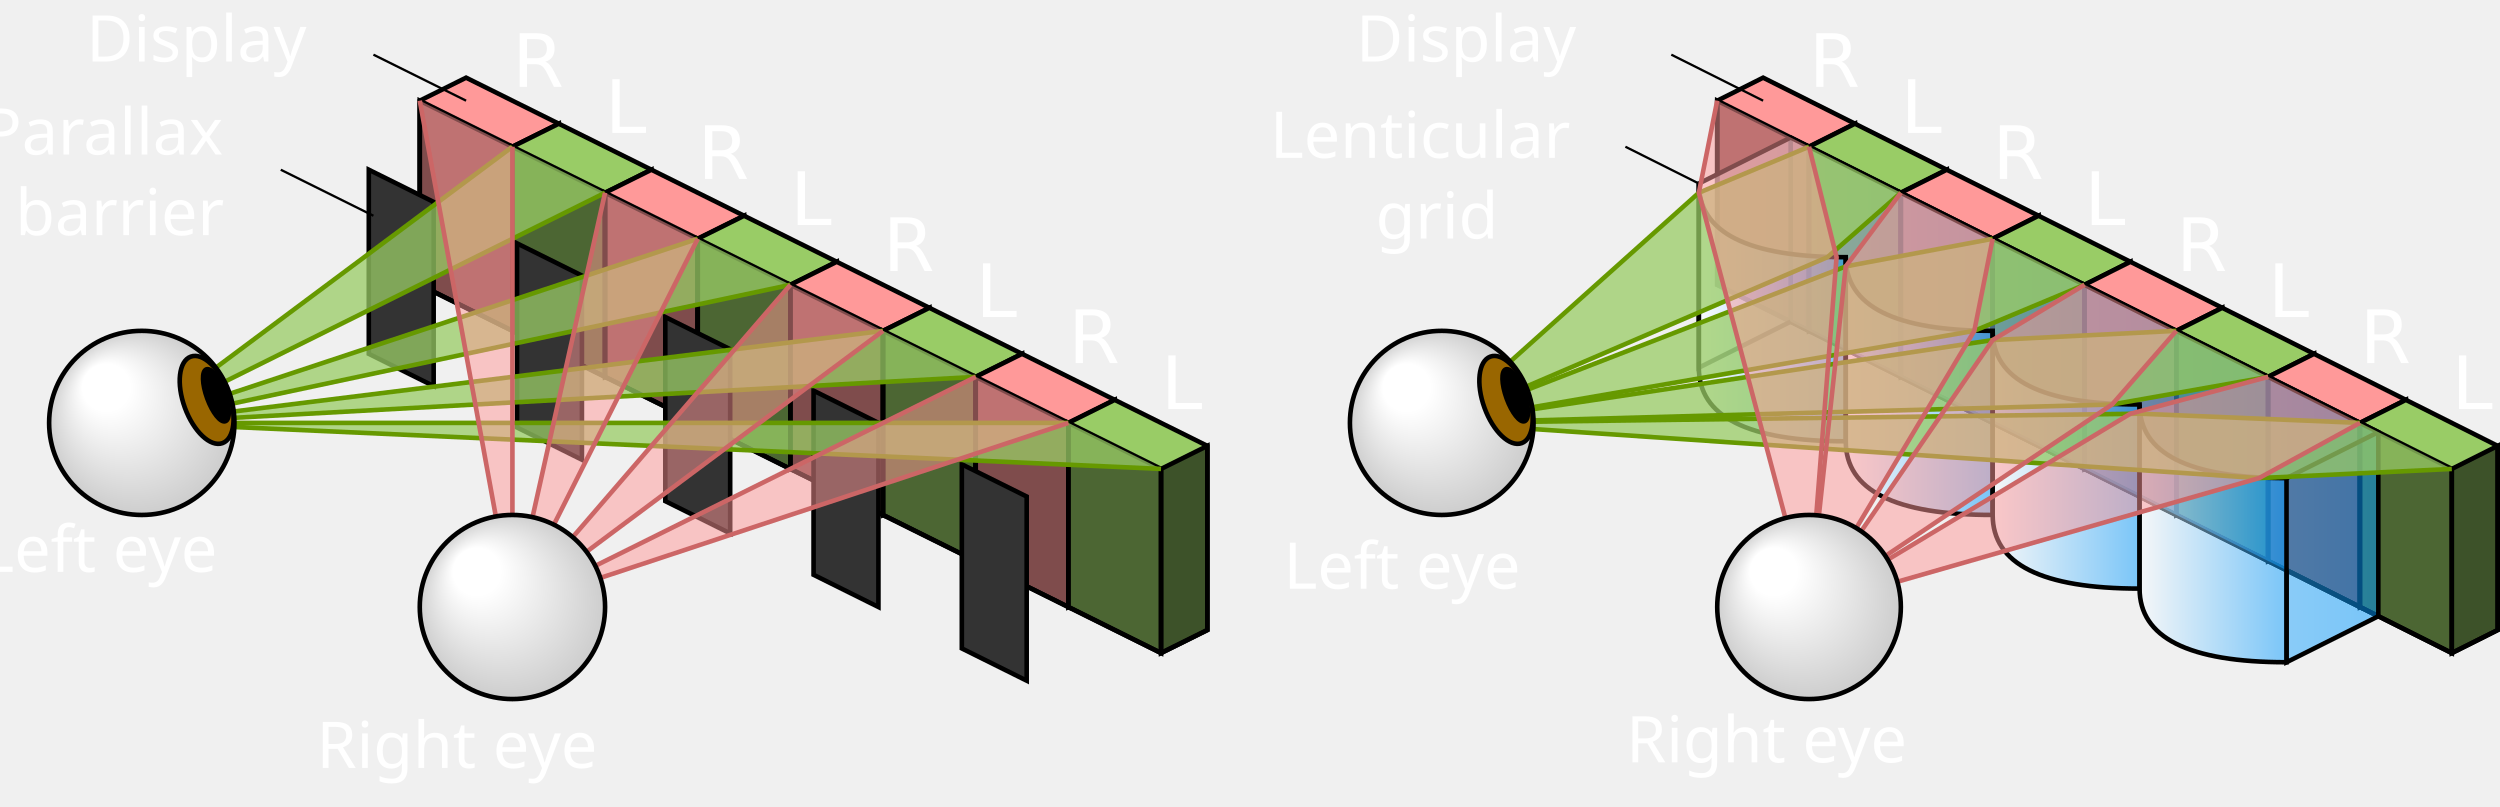
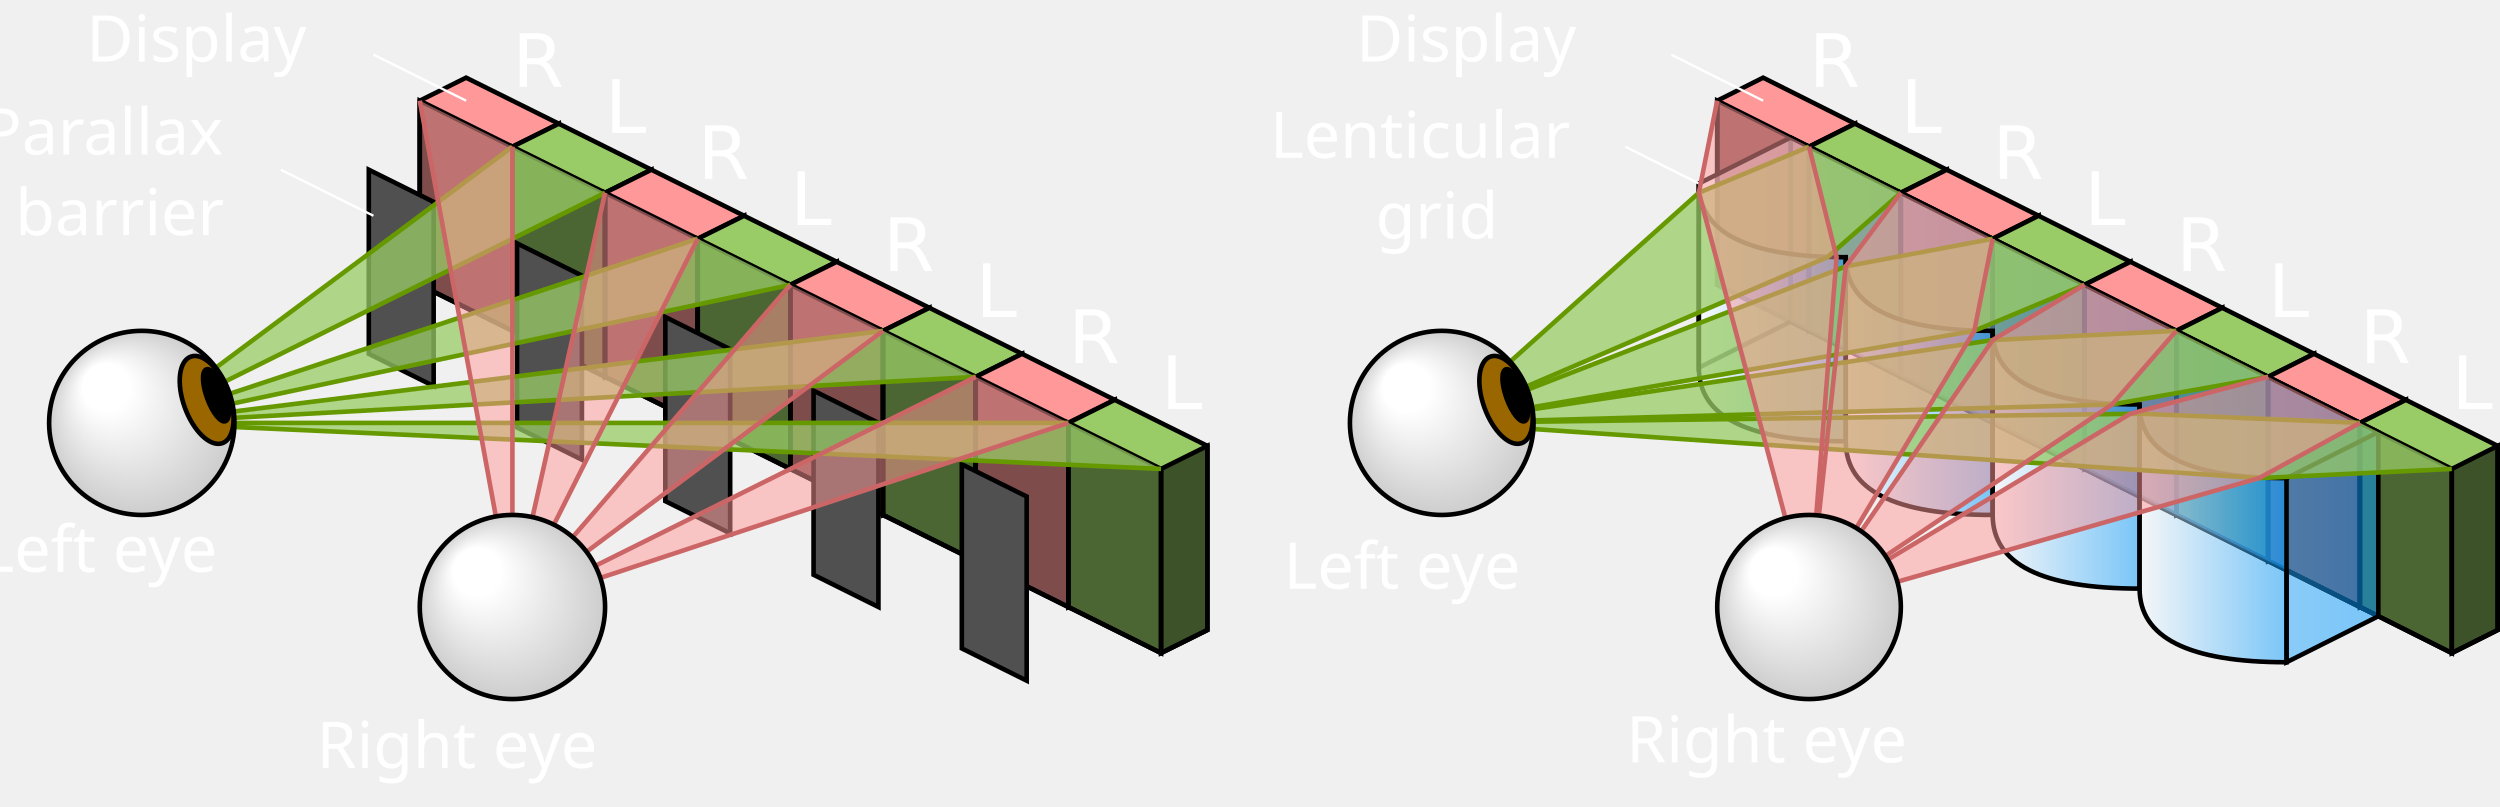
<svg xmlns="http://www.w3.org/2000/svg" xmlns:xlink="http://www.w3.org/1999/xlink" version="1.1" width="620" height="200" viewBox="-180 -70 620 200" id="svg181">
  <defs id="defs177">
    <radialGradient id="grad_eye" cx="0.5" cy="0.5" r="0.5" fx="0.25" fy="0.25">
      <stop offset="25%" stop-color="#ffffff" id="stop6" />
      <stop offset="100%" stop-color="#cccccc" id="stop8" />
    </radialGradient>
    <linearGradient id="grad_lens" x1="1" y1="0" x2="0" y2="0">
      <stop offset="0%" stop-color="#0099ff" stop-opacity="0.5" id="stop11" />
      <stop offset="100%" stop-color="#ffffff" stop-opacity="0.5" id="stop13" />
    </linearGradient>
    <path id="bar" d="M -7,-3 7,4 V 44 L -7,37 Z" fill="#333333" />
    <g id="barrier">
      <use transform="translate(-84,-22)" xlink:href="#bar" id="use17" x="0" y="0" width="100%" height="100%" />
      <use transform="translate(-52,-6)" xlink:href="#bar" id="use19" x="0" y="0" width="100%" height="100%" />
      <use transform="translate(-20,10)" xlink:href="#bar" id="use21" x="0" y="0" width="100%" height="100%" />
      <use transform="translate(12,26)" xlink:href="#bar" id="use23" x="0" y="0" width="100%" height="100%" />
      <use transform="translate(44,42)" xlink:href="#bar" id="use25" x="0" y="0" width="100%" height="100%" />
      <line x1="-90" y1="-15" x2="-110" y2="-25" stroke-width="0.5" id="line27" />
      <text x="-140" y="-25" stroke="none" id="text33">
        <tspan id="tspan29">Parallax</tspan>
        <tspan x="-140" dy="1em" id="tspan31">barrier</tspan>
      </text>
    </g>
    <path id="lens" d="M -16,-8 Q -16,8 16,8 V 48 Q -16,48 -16,32 Z" fill="url(#grad_lens)" />
    <g id="lenses">
      <path d="M -64,-32 V 8 L 64,72" fill="none" id="path37" />
      <path d="M -64,8 -84,18 V -22 L -64,-32 64,32 V 72 L 44,82 V 62" fill="url(#grad_lens)" id="path39" />
      <path d="M 64,32 44,42" id="path41" />
      <use transform="translate(-68,-14)" xlink:href="#lens" id="use43" x="0" y="0" width="100%" height="100%" />
      <use transform="translate(-36,2)" xlink:href="#lens" id="use45" x="0" y="0" width="100%" height="100%" />
      <use transform="translate(-4,18)" xlink:href="#lens" id="use47" x="0" y="0" width="100%" height="100%" />
      <use transform="translate(28,34)" xlink:href="#lens" id="use49" x="0" y="0" width="100%" height="100%" />
      <line x1="-84" y1="-22" x2="-100" y2="-30" stroke-width="0.5" id="line51" />
      <text x="-135" y="-25" stroke="none" id="text57">
        <tspan id="tspan53">Lenticular</tspan>
        <tspan x="-135" dy="1em" id="tspan55">lens</tspan>
      </text>
    </g>
    <g id="col">
      <path d="M -10,-5 0,-10 20,0 V 40 L 10,45 -10,35 Z" id="path60" />
      <path d="M 10,5 20,0 v 40 l -10,5 z" fill="#000000" fill-opacity="0.6" id="path62" />
      <path d="M 10,5 -10,-5 v 40 l 20,10 z" fill="#000000" fill-opacity="0.5" id="path64" />
    </g>
    <g id="col_r">
      <use xlink:href="#col" fill="#ff9999" id="use67" x="0" y="0" width="100%" height="100%" />
      <text x="10" y="-8" text-anchor="start" stroke="none" id="text69">R</text>
    </g>
    <g id="col_l">
      <use xlink:href="#col" fill="#99cc66" id="use72" x="0" y="0" width="100%" height="100%" />
      <text x="10" y="-8" text-anchor="start" stroke="none" id="text74">L</text>
    </g>
    <g id="screen">
      <use transform="translate(-70,-35)" xlink:href="#col_r" id="use77" x="0" y="0" width="100%" height="100%" />
      <use transform="translate(-50,-25)" xlink:href="#col_l" id="use79" x="0" y="0" width="100%" height="100%" />
      <use transform="translate(-30,-15)" xlink:href="#col_r" id="use81" x="0" y="0" width="100%" height="100%" />
      <use transform="translate(-10,-5)" xlink:href="#col_l" id="use83" x="0" y="0" width="100%" height="100%" />
      <use transform="translate(10,5)" xlink:href="#col_r" id="use85" x="0" y="0" width="100%" height="100%" />
      <use transform="translate(30,15)" xlink:href="#col_l" id="use87" x="0" y="0" width="100%" height="100%" />
      <use transform="translate(50,25)" xlink:href="#col_r" id="use89" x="0" y="0" width="100%" height="100%" />
      <use transform="translate(70,35)" xlink:href="#col_l" id="use91" x="0" y="0" width="100%" height="100%" />
      <line x1="-70" y1="-40" x2="-90" y2="-50" stroke-width="0.5" id="line93" />
      <text x="-90" y="-50" text-anchor="end" stroke="none" id="text95">Screen</text>
    </g>
    <g id="parallax_l" stroke="#669900" fill="#99cc66" fill-opacity="0.75">
      <path d="m -60,-30 -80,60 100,-50" id="path98" />
      <path d="M -20,-10 -140,30 0,0" id="path100" />
      <path d="M 20,10 -140,30 40,20" id="path102" />
      <path d="M 60,30 H -140 L 80,40" id="path104" />
    </g>
    <g id="parallax_r" stroke="#cc6666" fill="#ff9999" fill-opacity="0.5">
      <path d="M -80,-40 -60,70 V -30" id="path107" />
      <path d="m -40,-20 -20,90 40,-80" id="path109" />
      <path d="M 0,0 -60,70 20,10" id="path111" />
      <path d="M 40,20 -60,70 60,30" id="path113" />
    </g>
    <g id="lenticular_l" stroke="#669900" fill="#99cc66" fill-opacity="0.75">
      <path d="m -60,-30 -24,10 -56,50 84,-36 16,-14" id="path116" />
      <path d="M -20,-10 -52,-4 -140,30 -24,10 0,0" id="path118" />
      <path d="M 20,10 -20,12 -140,30 6,26 40,20" id="path120" />
      <path d="M 60,30 12,28 -140,30 38,42 80,40" id="path122" />
    </g>
    <g id="lenticular_r" stroke="#cc6666" fill="#ff9999" fill-opacity="0.5">
      <path d="m -80,-40 -4,20 24,90 6,-76 -6,-24" id="path125" />
      <path d="m -40,-20 -12,16 -8,74 36,-60 4,-20" id="path127" />
      <path d="M 0,0 -20,12 -60,70 6,26 20,10" id="path129" />
      <path d="M 40,20 10,28 -60,70 38,42 60,30" id="path131" />
    </g>
    <g id="eye_l" transform="translate(-140,30)">
      <circle cx="0" cy="0" fill="url(#grad_eye)" id="ellipse134" r="20" />
      <ellipse transform="rotate(-20,-7.178204,-42.19897)" cx="0" cy="0" rx="5" ry="10" fill="#996600" id="ellipse136" />
      <ellipse transform="rotate(-20,-9.013846,-48.37026)" cx="0" cy="0" rx="2" ry="6" fill="#000000" id="ellipse138" />
      <text x="0" y="40" text-anchor="middle" stroke="none" id="text140">Left eye</text>
    </g>
    <g id="eye_r" transform="translate(-60,70)">
      <circle cx="0" cy="0" fill="url(#grad_eye)" id="ellipse143" r="20" />
      <text x="0" y="40" text-anchor="middle" stroke="none" id="text145">Right eye</text>
    </g>
    <g id="main" text-anchor="middle" font-family="sans-serif" font-size="16px" stroke="#000000" fill="#000000">
      <g id="g160">
        <use xlink:href="#screen" id="use148" x="0" y="0" width="100%" height="100%" />
        <use xlink:href="#barrier" id="use150" x="0" y="0" width="100%" height="100%" />
        <use xlink:href="#parallax_l" id="use152" x="0" y="0" width="100%" height="100%" />
        <use xlink:href="#parallax_r" id="use154" x="0" y="0" width="100%" height="100%" />
        <use xlink:href="#eye_l" id="use156" x="0" y="0" width="100%" height="100%" />
        <use xlink:href="#eye_r" id="use158" x="0" y="0" width="100%" height="100%" />
      </g>
      <g transform="translate(0,220)" id="g174">
        <use xlink:href="#screen" id="use162" x="0" y="0" width="100%" height="100%" />
        <use xlink:href="#lenses" id="use164" x="0" y="0" width="100%" height="100%" />
        <use xlink:href="#lenticular_l" id="use166" x="0" y="0" width="100%" height="100%" />
        <use xlink:href="#lenticular_r" id="use168" x="0" y="0" width="100%" height="100%" />
        <use xlink:href="#eye_l" id="use170" x="0" y="0" width="100%" height="100%" />
        <use xlink:href="#eye_r" id="use172" x="0" y="0" width="100%" height="100%" />
      </g>
    </g>
    <radialGradient xlink:href="#grad_eye" id="radialGradient1224" cx="0" cy="0" fx="-10.25" fy="-10.25" r="20.5" gradientUnits="userSpaceOnUse" gradientTransform="matrix(1.148985,0,0,1.141532,-144.8392,34.87827)" />
    <radialGradient xlink:href="#grad_eye" id="radialGradient1232" cx="0" cy="0" fx="-10.25" fy="-10.25" r="20.5" gradientUnits="userSpaceOnUse" gradientTransform="matrix(1.148985,0,0,1.141532,-52.92043,80.53956)" />
    <linearGradient xlink:href="#grad_lens" id="linearGradient1392" x1="56.756" y1="-37.002" x2="-74.354" y2="-37.002" gradientTransform="matrix(1.293964,0,0,1.004472,336.9558,0.6323086)" gradientUnits="userSpaceOnUse" />
    <linearGradient xlink:href="#grad_lens" id="linearGradient1396" x1="21.59" y1="-6.114" x2="-21.59" y2="-6.114" gradientTransform="matrix(0.8701708,0,0,1.493673,259.5309,-15.34914)" gradientUnits="userSpaceOnUse" />
    <linearGradient xlink:href="#grad_lens" id="linearGradient1400" x1="21.59" y1="-6.114" x2="-21.59" y2="-6.114" gradientTransform="matrix(0.8701708,0,0,1.493673,295.9662,2.915373)" gradientUnits="userSpaceOnUse" />
    <linearGradient xlink:href="#grad_lens" id="linearGradient1404" x1="21.59" y1="-6.114" x2="-21.59" y2="-6.114" gradientTransform="matrix(0.8701708,0,0,1.493673,332.4014,21.17989)" gradientUnits="userSpaceOnUse" />
    <linearGradient xlink:href="#grad_lens" id="linearGradient1408" x1="21.59" y1="-6.114" x2="-21.59" y2="-6.114" gradientTransform="matrix(0.8701708,0,0,1.493673,368.8367,39.4444)" gradientUnits="userSpaceOnUse" />
    <radialGradient xlink:href="#grad_eye" id="radialGradient1440" cx="0" cy="0" fx="-10.25" fy="-10.25" r="20.5" gradientUnits="userSpaceOnUse" gradientTransform="matrix(1.138602,0,0,1.141532,177.5516,34.87828)" />
    <radialGradient xlink:href="#grad_eye" id="radialGradient1448" cx="0" cy="0" fx="-10.25" fy="-10.25" r="20.5" gradientUnits="userSpaceOnUse" gradientTransform="matrix(1.138602,0,0,1.141532,268.6397,80.53956)" />
  </defs>
  <g id="use1052" style="font-size:16px;font-family:sans-serif;text-anchor:middle;fill:#ff9999;stroke:#000000" transform="matrix(1.148985,0,0,1.141532,-64.41028,-39.32132)">
    <path d="M -10,-5 0,-10 20,0 V 40 L 10,45 -10,35 Z" id="path1058" />
    <path d="M 10,5 20,0 v 40 l -10,5 z" fill="#000000" fill-opacity="0.6" id="path1060" />
    <path d="M 10,5 -10,-5 v 40 l 20,10 z" fill="#000000" fill-opacity="0.5" id="path1062" />
  </g>
  <g aria-label="R" id="text1054" style="font-size:16px;font-family:sans-serif;text-anchor:start;fill:#ffffff;stroke:none" transform="matrix(1.148985,0,0,1.141532,-64.41028,-39.32132)">
    <path d="m 17.102,-13.469 q 0.508,0.172 0.984,0.734 0.484,0.562 0.969,1.547 L 20.656,-8 h -1.695 l -1.492,-2.992 q -0.578,-1.172 -1.125,-1.555 -0.539,-0.383 -1.477,-0.383 h -1.719 V -8 h -1.578 v -11.664 h 3.562 q 2,0 2.984,0.836 0.984,0.836 0.984,2.523 0,1.102 -0.516,1.828 -0.508,0.727 -1.484,1.008 z m -3.953,-4.898 v 4.141 h 1.984 q 1.141,0 1.719,-0.523 0.586,-0.531 0.586,-1.555 0,-1.023 -0.586,-1.539 -0.578,-0.523 -1.719,-0.523 z" id="path1450" style="fill:#ffffff" />
  </g>
  <g id="use1066" style="font-size:16px;font-family:sans-serif;text-anchor:middle;fill:#99cc66;stroke:#000000" transform="matrix(1.148985,0,0,1.141532,-41.43058,-27.906)">
    <path d="M -10,-5 0,-10 20,0 V 40 L 10,45 -10,35 Z" id="path1072" />
    <path d="M 10,5 20,0 v 40 l -10,5 z" fill="#000000" fill-opacity="0.6" id="path1074" />
    <path d="M 10,5 -10,-5 v 40 l 20,10 z" fill="#000000" fill-opacity="0.5" id="path1076" />
  </g>
  <g aria-label="L" id="text1068" style="font-size:16px;font-family:sans-serif;text-anchor:start;fill:#ffffff;stroke:none" transform="matrix(1.148985,0,0,1.141532,-41.43058,-27.906)">
    <path d="m 11.57,-19.664 h 1.578 v 10.336 h 5.68 V -8 h -7.258 z" id="path1453" style="fill:#ffffff" />
  </g>
  <g id="use1080" style="font-size:16px;font-family:sans-serif;text-anchor:middle;fill:#ff9999;stroke:#000000" transform="matrix(1.148985,0,0,1.141532,-18.45087,-16.49068)">
    <path d="M -10,-5 0,-10 20,0 V 40 L 10,45 -10,35 Z" id="path1086" />
    <path d="M 10,5 20,0 v 40 l -10,5 z" fill="#000000" fill-opacity="0.6" id="path1088" />
    <path d="M 10,5 -10,-5 v 40 l 20,10 z" fill="#000000" fill-opacity="0.5" id="path1090" />
  </g>
  <g aria-label="R" id="text1082" style="font-size:16px;font-family:sans-serif;text-anchor:start;fill:#ffffff;stroke:none" transform="matrix(1.148985,0,0,1.141532,-18.45087,-16.49068)">
    <path d="m 17.102,-13.469 q 0.508,0.172 0.984,0.734 0.484,0.562 0.969,1.547 L 20.656,-8 h -1.695 l -1.492,-2.992 q -0.578,-1.172 -1.125,-1.555 -0.539,-0.383 -1.477,-0.383 h -1.719 V -8 h -1.578 v -11.664 h 3.562 q 2,0 2.984,0.836 0.984,0.836 0.984,2.523 0,1.102 -0.516,1.828 -0.508,0.727 -1.484,1.008 z m -3.953,-4.898 v 4.141 h 1.984 q 1.141,0 1.719,-0.523 0.586,-0.531 0.586,-1.555 0,-1.023 -0.586,-1.539 -0.578,-0.523 -1.719,-0.523 z" id="path1456" style="fill:#ffffff" />
  </g>
  <g id="use1094" style="font-size:16px;font-family:sans-serif;text-anchor:middle;fill:#99cc66;stroke:#000000" transform="matrix(1.148985,0,0,1.141532,4.528834,-5.075356)">
    <path d="M -10,-5 0,-10 20,0 V 40 L 10,45 -10,35 Z" id="path1100" />
    <path d="M 10,5 20,0 v 40 l -10,5 z" fill="#000000" fill-opacity="0.6" id="path1102" />
    <path d="M 10,5 -10,-5 v 40 l 20,10 z" fill="#000000" fill-opacity="0.5" id="path1104" />
  </g>
  <g aria-label="L" id="text1096" style="font-size:16px;font-family:sans-serif;text-anchor:start;fill:#ffffff;stroke:none" transform="matrix(1.148985,0,0,1.141532,4.528834,-5.075356)">
    <path d="m 11.57,-19.664 h 1.578 v 10.336 h 5.68 V -8 h -7.258 z" id="path1459" style="fill:#ffffff" />
  </g>
  <g id="use1108" style="font-size:16px;font-family:sans-serif;text-anchor:middle;fill:#ff9999;stroke:#000000" transform="matrix(1.148985,0,0,1.141532,27.50854,6.339966)">
    <path d="M -10,-5 0,-10 20,0 V 40 L 10,45 -10,35 Z" id="path1114" />
    <path d="M 10,5 20,0 v 40 l -10,5 z" fill="#000000" fill-opacity="0.6" id="path1116" />
    <path d="M 10,5 -10,-5 v 40 l 20,10 z" fill="#000000" fill-opacity="0.5" id="path1118" />
  </g>
  <g aria-label="R" id="text1110" style="font-size:16px;font-family:sans-serif;text-anchor:start;fill:#ffffff;stroke:none" transform="matrix(1.148985,0,0,1.141532,27.50854,6.339966)">
    <path d="m 17.102,-13.469 q 0.508,0.172 0.984,0.734 0.484,0.562 0.969,1.547 L 20.656,-8 h -1.695 l -1.492,-2.992 q -0.578,-1.172 -1.125,-1.555 -0.539,-0.383 -1.477,-0.383 h -1.719 V -8 h -1.578 v -11.664 h 3.562 q 2,0 2.984,0.836 0.984,0.836 0.984,2.523 0,1.102 -0.516,1.828 -0.508,0.727 -1.484,1.008 z m -3.953,-4.898 v 4.141 h 1.984 q 1.141,0 1.719,-0.523 0.586,-0.531 0.586,-1.555 0,-1.023 -0.586,-1.539 -0.578,-0.523 -1.719,-0.523 z" id="path1462" style="fill:#ffffff" />
  </g>
  <g id="use1122" style="font-size:16px;font-family:sans-serif;text-anchor:middle;fill:#99cc66;stroke:#000000" transform="matrix(1.148985,0,0,1.141532,50.48825,17.75529)">
    <path d="M -10,-5 0,-10 20,0 V 40 L 10,45 -10,35 Z" id="path1128" />
    <path d="M 10,5 20,0 v 40 l -10,5 z" fill="#000000" fill-opacity="0.6" id="path1130" />
    <path d="M 10,5 -10,-5 v 40 l 20,10 z" fill="#000000" fill-opacity="0.5" id="path1132" />
  </g>
  <g aria-label="L" id="text1124" style="font-size:16px;font-family:sans-serif;text-anchor:start;fill:#ffffff;stroke:none" transform="matrix(1.148985,0,0,1.141532,50.48825,17.75529)">
    <path d="m 11.57,-19.664 h 1.578 v 10.336 h 5.68 V -8 h -7.258 z" id="path1465" style="fill:#ffffff" />
  </g>
  <g id="use1136" style="font-size:16px;font-family:sans-serif;text-anchor:middle;fill:#ff9999;stroke:#000000" transform="matrix(1.148985,0,0,1.141532,73.46795,29.17061)">
    <path d="M -10,-5 0,-10 20,0 V 40 L 10,45 -10,35 Z" id="path1142" />
    <path d="M 10,5 20,0 v 40 l -10,5 z" fill="#000000" fill-opacity="0.6" id="path1144" />
    <path d="M 10,5 -10,-5 v 40 l 20,10 z" fill="#000000" fill-opacity="0.5" id="path1146" />
  </g>
  <g aria-label="R" id="text1138" style="font-size:16px;font-family:sans-serif;text-anchor:start;fill:#ffffff;stroke:none" transform="matrix(1.148985,0,0,1.141532,73.46795,29.17061)">
    <path d="m 17.102,-13.469 q 0.508,0.172 0.984,0.734 0.484,0.562 0.969,1.547 L 20.656,-8 h -1.695 l -1.492,-2.992 q -0.578,-1.172 -1.125,-1.555 -0.539,-0.383 -1.477,-0.383 h -1.719 V -8 h -1.578 v -11.664 h 3.562 q 2,0 2.984,0.836 0.984,0.836 0.984,2.523 0,1.102 -0.516,1.828 -0.508,0.727 -1.484,1.008 z m -3.953,-4.898 v 4.141 h 1.984 q 1.141,0 1.719,-0.523 0.586,-0.531 0.586,-1.555 0,-1.023 -0.586,-1.539 -0.578,-0.523 -1.719,-0.523 z" id="path1468" style="fill:#ffffff" />
  </g>
  <g id="use1150" style="font-size:16px;font-family:sans-serif;text-anchor:middle;fill:#99cc66;stroke:#000000" transform="matrix(1.148985,0,0,1.141532,96.44766,40.58593)">
    <path d="M -10,-5 0,-10 20,0 V 40 L 10,45 -10,35 Z" id="path1156" />
    <path d="M 10,5 20,0 v 40 l -10,5 z" fill="#000000" fill-opacity="0.6" id="path1158" />
    <path d="M 10,5 -10,-5 v 40 l 20,10 z" fill="#000000" fill-opacity="0.5" id="path1160" />
  </g>
  <g aria-label="L" id="text1152" style="font-size:16px;font-family:sans-serif;text-anchor:start;fill:#ffffff;stroke:none" transform="matrix(1.148985,0,0,1.141532,96.44766,40.58593)">
    <path d="m 11.57,-19.664 h 1.578 v 10.336 h 5.68 V -8 h -7.258 z" id="path1471" style="fill:#ffffff" />
  </g>
-   <path id="line1046" style="font-size:16px;font-family:sans-serif;text-anchor:middle;fill:#000000;stroke:#000000;stroke-width:0.573" d="M -64.41,-45.029 -87.39,-56.444" />
+   <path id="line1046" style="font-size:16px;font-family:sans-serif;text-anchor:middle;fill:#ffffff;stroke:#ffffff;stroke-width:0.573;stroke-opacity:1" d="M -64.41,-45.029 -87.39,-56.444" />
  <text xml:space="preserve" style="font-size:16px;line-height:1.25;font-family:sans-serif;text-anchor:end;fill:#ffffff;stroke:none;stroke-width:1" x="-91.517" y="-54.737" id="text5866">
    <tspan id="tspan5864" style="font-size:16px;stroke-width:1;fill:#ffffff" x="-91.517" y="-54.737">Display</tspan>
  </text>
  <text xml:space="preserve" style="font-size:16px;line-height:1.25;font-family:sans-serif;-inkscape-font-specification:sans-serif;text-align:center;word-spacing:0px;text-anchor:middle;fill:#ffffff;stroke:none;stroke-width:1" x="-144.066" y="-31.683" id="text40911">
    <tspan id="tspan40909" style="text-align:center;text-anchor:middle;stroke-width:1;fill:#ffffff" x="-144.066" y="-31.683">Parallax</tspan>
    <tspan style="text-align:center;text-anchor:middle;stroke-width:1;fill:#ffffff" x="-144.066" y="-11.683" id="tspan40913">barrier</tspan>
  </text>
  <text xml:space="preserve" style="font-size:16px;line-height:1.25;font-family:sans-serif;-inkscape-font-specification:sans-serif;text-align:center;word-spacing:0px;text-anchor:middle;fill:#ffffff;stroke:none;stroke-width:1" x="182.607" y="-30.846" id="text40911-3">
    <tspan style="text-align:center;text-anchor:middle;stroke-width:1;fill:#ffffff" x="182.607" y="-30.846" id="tspan40913-7">Lenticular</tspan>
    <tspan style="text-align:center;text-anchor:middle;stroke-width:1;fill:#ffffff" x="182.607" y="-10.846" id="tspan45661">grid</tspan>
  </text>
  <g aria-label="Screen" id="text1048-1" style="font-size:16px;font-family:sans-serif;text-anchor:end;fill:#ffffff;stroke:none" transform="matrix(1.148985,0,0,1.141532,339.2219,-1.367695)">
    <text xml:space="preserve" style="font-size:13.971px;line-height:1.25;font-family:sans-serif;stroke-width:0.873;fill:#ffffff" x="-93.897" y="-46.6" id="text5866-2" transform="scale(0.9967514,1.003259)">
      <tspan id="tspan5864-70" style="font-size:13.971px;stroke-width:0.873;fill:#ffffff" x="-93.897" y="-46.6">Display</tspan>
    </text>
  </g>
-   <path id="use1164" d="m -88.539,-27.906 16.086,7.991 v 45.661 l -16.086,-7.991 z" fill="#333333" style="font-size:16px;font-family:sans-serif;text-anchor:middle;stroke:#000000;stroke-width:1.145" />
-   <path id="use1166" d="m -51.771,-9.641 16.086,7.991 V 44.011 l -16.086,-7.991 z" fill="#333333" style="font-size:16px;font-family:sans-serif;text-anchor:middle;stroke:#000000;stroke-width:1.145" />
-   <path id="use1168" d="M -15.004,8.623 1.082,16.614 V 62.275 L -15.004,54.284 Z" fill="#333333" style="font-size:16px;font-family:sans-serif;text-anchor:middle;stroke:#000000;stroke-width:1.145" />
-   <path id="use1170" d="m 21.764,26.888 16.086,7.991 V 80.54 L 21.764,72.549 Z" fill="#333333" style="font-size:16px;font-family:sans-serif;text-anchor:middle;stroke:#000000;stroke-width:1.145" />
-   <path id="use1172" d="m 58.531,45.152 16.086,7.991 V 98.804 L 58.531,90.813 Z" fill="#333333" style="font-size:16px;font-family:sans-serif;text-anchor:middle;stroke:#000000;stroke-width:1.145" />
-   <path id="line1174" style="font-size:16px;font-family:sans-serif;text-anchor:middle;fill:#000000;stroke:#000000;stroke-width:0.573" d="M -87.39,-16.491 -110.37,-27.906" />
+   <path id="use1164" d="m -88.539,-27.906 16.086,7.991 v 45.661 l -16.086,-7.991 z" fill="#333333" style="font-size:16px;font-family:sans-serif;text-anchor:middle;stroke:#000000;stroke-width:1.145;fill:#505050;fill-opacity:1" />
+   <path id="use1166" d="m -51.771,-9.641 16.086,7.991 V 44.011 l -16.086,-7.991 z" fill="#333333" style="font-size:16px;font-family:sans-serif;text-anchor:middle;stroke:#000000;stroke-width:1.145;fill:#505050;fill-opacity:1" />
+   <path id="use1168" d="M -15.004,8.623 1.082,16.614 V 62.275 L -15.004,54.284 Z" fill="#333333" style="font-size:16px;font-family:sans-serif;text-anchor:middle;stroke:#000000;stroke-width:1.145;fill:#505050;fill-opacity:1" />
+   <path id="use1170" d="m 21.764,26.888 16.086,7.991 V 80.54 L 21.764,72.549 Z" fill="#333333" style="font-size:16px;font-family:sans-serif;text-anchor:middle;stroke:#000000;stroke-width:1.145;fill:#505050;fill-opacity:1" />
+   <path id="use1172" d="m 58.531,45.152 16.086,7.991 V 98.804 L 58.531,90.813 Z" fill="#333333" style="font-size:16px;font-family:sans-serif;text-anchor:middle;stroke:#000000;stroke-width:1.145;fill:#505050;fill-opacity:1" />
+   <path id="line1174" style="font-size:16px;font-family:sans-serif;text-anchor:middle;fill:#000000;stroke:#ffffff;stroke-width:0.573;stroke-opacity:1" d="M -87.39,-16.491 -110.37,-27.906" />
  <g id="use1004" stroke="#669900" fill="#99cc66" fill-opacity="0.75" transform="matrix(1.148985,0,0,1.141532,16.01869,0.6323049)" style="font-size:16px;font-family:sans-serif;text-anchor:middle">
    <path d="m -60,-30 -80,60 100,-50" id="path1194" />
    <path d="M -20,-10 -140,30 0,0" id="path1196" />
    <path d="M 20,10 -140,30 40,20" id="path1198" />
    <path d="M 60,30 H -140 L 80,40" id="path1200" />
  </g>
  <g id="use1006" stroke="#cc6666" fill="#ff9999" fill-opacity="0.5" transform="matrix(1.148985,0,0,1.141532,16.01869,0.6323049)" style="font-size:16px;font-family:sans-serif;text-anchor:middle">
    <path d="M -80,-40 -60,70 V -30" id="path1204" />
    <path d="m -40,-20 -20,90 40,-80" id="path1206" />
    <path d="M 0,0 -60,70 20,10" id="path1208" />
    <path d="M 40,20 -60,70 60,30" id="path1210" />
  </g>
  <path id="ellipse1214" style="font-size:16px;font-family:sans-serif;text-anchor:middle;fill:url(#radialGradient1224);stroke:#000000;stroke-width:1.145" d="m -121.86,34.878 a 22.98,22.831 0 0 1 -22.98,22.831 22.98,22.831 0 0 1 -22.98,-22.831 22.98,22.831 0 0 1 22.98,-22.831 22.98,22.831 0 0 1 22.98,22.831 z" />
  <path id="ellipse1216" style="font-size:16px;font-family:sans-serif;text-anchor:middle;fill:#996600;stroke:#000000;stroke-width:1.145" d="m -123.355,27.218 a 11.424,5.741 69.799 0 1 -1.469,12.679 11.424,5.741 69.799 0 1 -9.328,-8.775 11.424,5.741 69.799 0 1 1.469,-12.679 11.424,5.741 69.799 0 1 9.328,8.775 z" />
  <path id="ellipse1218" d="m -124.296,27.248 a 6.854,2.296 69.85 0 1 0.198,7.217 6.854,2.296 69.85 0 1 -4.517,-5.655 6.854,2.296 69.85 0 1 -0.198,-7.217 6.854,2.296 69.85 0 1 4.517,5.655 z" style="font-size:16px;font-family:sans-serif;text-anchor:middle;fill:#000000;stroke:#000000;stroke-width:1.145" />
  <path id="ellipse1226" style="font-size:16px;font-family:sans-serif;text-anchor:middle;fill:url(#radialGradient1232);stroke:#000000;stroke-width:1.145" d="M -29.941,80.54 A 22.98,22.831 0 0 1 -52.92,103.37 22.98,22.831 0 0 1 -75.9,80.54 22.98,22.831 0 0 1 -52.92,57.709 22.98,22.831 0 0 1 -29.941,80.54 Z" />
  <g id="use1256" style="font-size:16px;font-family:sans-serif;text-anchor:middle;fill:#ff9999;stroke:#000000" transform="matrix(1.138602,0,0,1.141532,257.2537,-39.32132)">
    <path d="M -10,-5 0,-10 20,0 V 40 L 10,45 -10,35 Z" id="path1262" />
    <path d="M 10,5 20,0 v 40 l -10,5 z" fill="#000000" fill-opacity="0.6" id="path1264" />
    <path d="M 10,5 -10,-5 v 40 l 20,10 z" fill="#000000" fill-opacity="0.5" id="path1266" />
  </g>
  <g aria-label="R" id="text1258" style="font-size:16px;font-family:sans-serif;text-anchor:start;fill:#ffffff;stroke:none" transform="matrix(1.138602,0,0,1.141532,257.2537,-39.32132)">
    <path d="m 17.102,-13.469 q 0.508,0.172 0.984,0.734 0.484,0.562 0.969,1.547 L 20.656,-8 h -1.695 l -1.492,-2.992 q -0.578,-1.172 -1.125,-1.555 -0.539,-0.383 -1.477,-0.383 h -1.719 V -8 h -1.578 v -11.664 h 3.562 q 2,0 2.984,0.836 0.984,0.836 0.984,2.523 0,1.102 -0.516,1.828 -0.508,0.727 -1.484,1.008 z m -3.953,-4.898 v 4.141 h 1.984 q 1.141,0 1.719,-0.523 0.586,-0.531 0.586,-1.555 0,-1.023 -0.586,-1.539 -0.578,-0.523 -1.719,-0.523 z" id="path1556" style="fill:#ffffff" />
  </g>
  <g id="use1270" style="font-size:16px;font-family:sans-serif;text-anchor:middle;fill:#99cc66;stroke:#000000" transform="matrix(1.138602,0,0,1.141532,280.0257,-27.906)">
    <path d="M -10,-5 0,-10 20,0 V 40 L 10,45 -10,35 Z" id="path1276" />
    <path d="M 10,5 20,0 v 40 l -10,5 z" fill="#000000" fill-opacity="0.6" id="path1278" />
    <path d="M 10,5 -10,-5 v 40 l 20,10 z" fill="#000000" fill-opacity="0.5" id="path1280" />
  </g>
  <g aria-label="L" id="text1272" style="font-size:16px;font-family:sans-serif;text-anchor:start;fill:#ffffff;stroke:none" transform="matrix(1.138602,0,0,1.141532,280.0257,-27.906)">
    <path d="m 11.57,-19.664 h 1.578 v 10.336 h 5.68 V -8 h -7.258 z" id="path1559" style="fill:#ffffff" />
  </g>
  <g id="use1284" style="font-size:16px;font-family:sans-serif;text-anchor:middle;fill:#ff9999;stroke:#000000" transform="matrix(1.138602,0,0,1.141532,302.7978,-16.49067)">
    <path d="M -10,-5 0,-10 20,0 V 40 L 10,45 -10,35 Z" id="path1290" />
    <path d="M 10,5 20,0 v 40 l -10,5 z" fill="#000000" fill-opacity="0.6" id="path1292" />
    <path d="M 10,5 -10,-5 v 40 l 20,10 z" fill="#000000" fill-opacity="0.5" id="path1294" />
  </g>
  <g aria-label="R" id="text1286" style="font-size:16px;font-family:sans-serif;text-anchor:start;fill:#ffffff;stroke:none" transform="matrix(1.138602,0,0,1.141532,302.7978,-16.49067)">
    <path d="m 17.102,-13.469 q 0.508,0.172 0.984,0.734 0.484,0.562 0.969,1.547 L 20.656,-8 h -1.695 l -1.492,-2.992 q -0.578,-1.172 -1.125,-1.555 -0.539,-0.383 -1.477,-0.383 h -1.719 V -8 h -1.578 v -11.664 h 3.562 q 2,0 2.984,0.836 0.984,0.836 0.984,2.523 0,1.102 -0.516,1.828 -0.508,0.727 -1.484,1.008 z m -3.953,-4.898 v 4.141 h 1.984 q 1.141,0 1.719,-0.523 0.586,-0.531 0.586,-1.555 0,-1.023 -0.586,-1.539 -0.578,-0.523 -1.719,-0.523 z" id="path1562" style="fill:#ffffff" />
  </g>
  <g id="use1298" style="font-size:16px;font-family:sans-serif;text-anchor:middle;fill:#99cc66;stroke:#000000" transform="matrix(1.138602,0,0,1.141532,325.5698,-5.075352)">
    <path d="M -10,-5 0,-10 20,0 V 40 L 10,45 -10,35 Z" id="path1304" />
    <path d="M 10,5 20,0 v 40 l -10,5 z" fill="#000000" fill-opacity="0.6" id="path1306" />
    <path d="M 10,5 -10,-5 v 40 l 20,10 z" fill="#000000" fill-opacity="0.5" id="path1308" />
  </g>
  <g aria-label="L" id="text1300" style="font-size:16px;font-family:sans-serif;text-anchor:start;fill:#ffffff;stroke:none" transform="matrix(1.138602,0,0,1.141532,325.5698,-5.075352)">
    <path d="m 11.57,-19.664 h 1.578 v 10.336 h 5.68 V -8 h -7.258 z" id="path1565" style="fill:#ffffff" />
  </g>
  <g id="use1312" style="font-size:16px;font-family:sans-serif;text-anchor:middle;fill:#ff9999;stroke:#000000" transform="matrix(1.138602,0,0,1.141532,348.3418,6.33997)">
    <path d="M -10,-5 0,-10 20,0 V 40 L 10,45 -10,35 Z" id="path1318" />
    <path d="M 10,5 20,0 v 40 l -10,5 z" fill="#000000" fill-opacity="0.6" id="path1320" />
    <path d="M 10,5 -10,-5 v 40 l 20,10 z" fill="#000000" fill-opacity="0.5" id="path1322" />
  </g>
  <g aria-label="R" id="text1314" style="font-size:16px;font-family:sans-serif;text-anchor:start;fill:#ffffff;stroke:none" transform="matrix(1.138602,0,0,1.141532,348.3418,6.33997)">
    <path d="m 17.102,-13.469 q 0.508,0.172 0.984,0.734 0.484,0.562 0.969,1.547 L 20.656,-8 h -1.695 l -1.492,-2.992 q -0.578,-1.172 -1.125,-1.555 -0.539,-0.383 -1.477,-0.383 h -1.719 V -8 h -1.578 v -11.664 h 3.562 q 2,0 2.984,0.836 0.984,0.836 0.984,2.523 0,1.102 -0.516,1.828 -0.508,0.727 -1.484,1.008 z m -3.953,-4.898 v 4.141 h 1.984 q 1.141,0 1.719,-0.523 0.586,-0.531 0.586,-1.555 0,-1.023 -0.586,-1.539 -0.578,-0.523 -1.719,-0.523 z" id="path1568" style="fill:#ffffff" />
  </g>
  <g id="use1326" style="font-size:16px;font-family:sans-serif;text-anchor:middle;fill:#99cc66;stroke:#000000" transform="matrix(1.138602,0,0,1.141532,371.1139,17.75529)">
    <path d="M -10,-5 0,-10 20,0 V 40 L 10,45 -10,35 Z" id="path1332" />
    <path d="M 10,5 20,0 v 40 l -10,5 z" fill="#000000" fill-opacity="0.6" id="path1334" />
    <path d="M 10,5 -10,-5 v 40 l 20,10 z" fill="#000000" fill-opacity="0.5" id="path1336" />
  </g>
  <g aria-label="L" id="text1328" style="font-size:16px;font-family:sans-serif;text-anchor:start;fill:#ffffff;stroke:none" transform="matrix(1.138602,0,0,1.141532,371.1139,17.75529)">
    <path d="m 11.57,-19.664 h 1.578 v 10.336 h 5.68 V -8 h -7.258 z" id="path1571" style="fill:#ffffff" />
  </g>
  <g id="use1340" style="font-size:16px;font-family:sans-serif;text-anchor:middle;fill:#ff9999;stroke:#000000" transform="matrix(1.138602,0,0,1.141532,393.8859,29.17061)">
    <path d="M -10,-5 0,-10 20,0 V 40 L 10,45 -10,35 Z" id="path1346" />
    <path d="M 10,5 20,0 v 40 l -10,5 z" fill="#000000" fill-opacity="0.6" id="path1348" />
    <path d="M 10,5 -10,-5 v 40 l 20,10 z" fill="#000000" fill-opacity="0.5" id="path1350" />
  </g>
  <g aria-label="R" id="text1342" style="font-size:16px;font-family:sans-serif;text-anchor:start;fill:#ffffff;stroke:none" transform="matrix(1.138602,0,0,1.141532,393.8859,29.17061)">
    <path d="m 17.102,-13.469 q 0.508,0.172 0.984,0.734 0.484,0.562 0.969,1.547 L 20.656,-8 h -1.695 l -1.492,-2.992 q -0.578,-1.172 -1.125,-1.555 -0.539,-0.383 -1.477,-0.383 h -1.719 V -8 h -1.578 v -11.664 h 3.562 q 2,0 2.984,0.836 0.984,0.836 0.984,2.523 0,1.102 -0.516,1.828 -0.508,0.727 -1.484,1.008 z m -3.953,-4.898 v 4.141 h 1.984 q 1.141,0 1.719,-0.523 0.586,-0.531 0.586,-1.555 0,-1.023 -0.586,-1.539 -0.578,-0.523 -1.719,-0.523 z" id="path1574" style="fill:#ffffff" />
  </g>
  <g id="use1354" style="font-size:16px;font-family:sans-serif;text-anchor:middle;fill:#99cc66;stroke:#000000" transform="matrix(1.138602,0,0,1.141532,416.6579,40.58594)">
    <path d="M -10,-5 0,-10 20,0 V 40 L 10,45 -10,35 Z" id="path1360" />
    <path d="M 10,5 20,0 v 40 l -10,5 z" fill="#000000" fill-opacity="0.6" id="path1362" />
    <path d="M 10,5 -10,-5 v 40 l 20,10 z" fill="#000000" fill-opacity="0.5" id="path1364" />
  </g>
  <g aria-label="L" id="text1356" style="font-size:16px;font-family:sans-serif;text-anchor:start;fill:#ffffff;stroke:none" transform="matrix(1.138602,0,0,1.141532,416.6579,40.58594)">
    <path d="m 11.57,-19.664 h 1.578 v 10.336 h 5.68 V -8 h -7.258 z" id="path1577" style="fill:#ffffff" />
  </g>
-   <path id="line1250" style="font-size:16px;font-family:sans-serif;text-anchor:middle;fill:#000000;stroke:#000000;stroke-width:0.57" d="M 257.254,-45.029 234.482,-56.444" />
+   <path id="line1250" style="font-size:16px;font-family:sans-serif;text-anchor:middle;fill:#000000;stroke:#ffffff;stroke-width:0.57;stroke-opacity:1" d="M 257.254,-45.029 234.482,-56.444" />
  <path d="M 264.085,-35.897 V 9.765 l 145.741,73.058" fill="none" id="path1368" style="font-size:16px;font-family:sans-serif;text-anchor:middle;stroke:#000000;stroke-width:1.14" />
  <path d="M 264.085,9.765 241.313,21.18 V -24.481 l 22.772,-11.415 145.741,73.058 V 82.823 L 387.054,94.238 V 71.407" fill="url(#grad_lens)" id="path1370" style="font-size:16px;font-family:sans-serif;text-anchor:middle;fill:url(#linearGradient1392);stroke:#000000;stroke-width:1.14" />
  <path d="M 409.826,37.161 387.054,48.577" id="path1372" style="font-size:16px;font-family:sans-serif;text-anchor:middle;fill:#000000;stroke:#000000;stroke-width:1.14" />
  <path id="use1374" d="m 241.313,-24.481 q 0,18.265 36.435,18.265 V 39.444 q -36.435,0 -36.435,-18.265 z" fill="url(#grad_lens)" style="font-size:16px;font-family:sans-serif;text-anchor:middle;fill:url(#linearGradient1396);stroke:#000000;stroke-width:1.14" />
  <path id="use1376" d="m 277.749,-6.217 q 0,18.265 36.435,18.265 v 45.661 q -36.435,0 -36.435,-18.265 z" fill="url(#grad_lens)" style="font-size:16px;font-family:sans-serif;text-anchor:middle;fill:url(#linearGradient1400);stroke:#000000;stroke-width:1.14" />
  <path id="use1378" d="m 314.184,12.048 q 0,18.265 36.435,18.265 v 45.661 q -36.435,0 -36.435,-18.265 z" fill="url(#grad_lens)" style="font-size:16px;font-family:sans-serif;text-anchor:middle;fill:url(#linearGradient1404);stroke:#000000;stroke-width:1.14" />
  <path id="use1380" d="m 350.619,30.312 q 0,18.265 36.435,18.265 v 45.661 q -36.435,0 -36.435,-18.265 z" fill="url(#grad_lens)" style="font-size:16px;font-family:sans-serif;text-anchor:middle;fill:url(#linearGradient1408);stroke:#000000;stroke-width:1.14" />
-   <path id="line1382" style="font-size:16px;font-family:sans-serif;text-anchor:middle;fill:#000000;stroke:#000000;stroke-width:0.57" d="m 241.313,-24.481 -18.218,-9.132" />
+   <path id="line1382" style="font-size:16px;font-family:sans-serif;text-anchor:middle;fill:#000000;stroke:#ffffff;stroke-width:0.57;stroke-opacity:1" d="m 241.313,-24.481 -18.218,-9.132" />
  <g id="use1018" stroke="#669900" fill="#99cc66" fill-opacity="0.75" transform="matrix(1.138602,0,0,1.141532,336.9558,0.6323086)" style="font-size:16px;font-family:sans-serif;text-anchor:middle">
    <path d="m -60,-30 -24,10 -56,50 84,-36 16,-14" id="path1410" />
    <path d="M -20,-10 -52,-4 -140,30 -24,10 0,0" id="path1412" />
    <path d="M 20,10 -20,12 -140,30 6,26 40,20" id="path1414" />
    <path d="M 60,30 12,28 -140,30 38,42 80,40" id="path1416" />
  </g>
  <g id="use1020" stroke="#cc6666" fill="#ff9999" fill-opacity="0.5" transform="matrix(1.138602,0,0,1.141532,336.9558,0.6323086)" style="font-size:16px;font-family:sans-serif;text-anchor:middle">
    <path d="m -80,-40 -4,20 24,90 6,-76 -6,-24" id="path1420" />
    <path d="m -40,-20 -12,16 -8,74 36,-60 4,-20" id="path1422" />
    <path d="M 0,0 -20,12 -60,70 6,26 20,10" id="path1424" />
    <path d="M 40,20 10,28 -60,70 38,42 60,30" id="path1426" />
  </g>
  <path id="ellipse1430" style="font-size:16px;font-family:sans-serif;text-anchor:middle;fill:url(#radialGradient1440);stroke:#000000;stroke-width:1.14" d="M 200.324,34.878 A 22.772,22.831 0 0 1 177.552,57.709 22.772,22.831 0 0 1 154.78,34.878 22.772,22.831 0 0 1 177.552,12.048 22.772,22.831 0 0 1 200.324,34.878 Z" />
  <path id="ellipse1432" style="font-size:16px;font-family:sans-serif;text-anchor:middle;fill:#996600;stroke:#000000;stroke-width:1.14" d="m 198.842,27.218 a 11.412,5.695 70.079 0 1 -1.455,12.679 11.412,5.695 70.079 0 1 -9.244,-8.775 11.412,5.695 70.079 0 1 1.455,-12.679 11.412,5.695 70.079 0 1 9.244,8.775 z" />
  <path id="ellipse1434" d="m 197.909,27.248 a 6.847,2.278 70.059 0 1 0.197,7.217 6.847,2.278 70.059 0 1 -4.476,-5.655 6.847,2.278 70.059 0 1 -0.197,-7.217 6.847,2.278 70.059 0 1 4.476,5.655 z" style="font-size:16px;font-family:sans-serif;text-anchor:middle;fill:#000000;stroke:#000000;stroke-width:1.14" />
  <path id="ellipse1442" style="font-size:16px;font-family:sans-serif;text-anchor:middle;fill:url(#radialGradient1448);stroke:#000000;stroke-width:1.14" d="M 291.412,80.54 A 22.772,22.831 0 0 1 268.64,103.37 22.772,22.831 0 0 1 245.868,80.54 22.772,22.831 0 0 1 268.64,57.709 22.772,22.831 0 0 1 291.412,80.54 Z" />
  <g aria-label="Screen" id="text1048-5" style="font-size:16px;font-family:sans-serif;text-anchor:end;fill:#ffffff;stroke:none" transform="matrix(1.148985,0,0,1.141532,-3.053238,123.8067)">
    <text xml:space="preserve" style="font-size:13.971px;line-height:1.25;font-family:sans-serif;stroke-width:0.873;fill:#ffffff" x="-124.012" y="-45.387" id="text5866-3" transform="scale(0.9967514,1.003259)">
      <tspan style="font-size:13.971px;text-align:center;text-anchor:middle;stroke-width:0.873;fill:#ffffff" x="-124.012" y="-45.387" id="tspan18812">Left eye</tspan>
    </text>
  </g>
  <g aria-label="Screen" id="text1048-5-5" style="font-size:16px;font-family:sans-serif;text-anchor:end;fill:#ffffff;stroke:none" transform="matrix(1.148985,0,0,1.141532,93.23406,208.5576)">
    <text xml:space="preserve" style="font-size:13.971px;line-height:1.25;font-family:sans-serif;stroke-width:0.873;fill:#ffffff" x="-130.557" y="-76.934" id="text5866-3-35" transform="scale(0.9967514,1.003259)">
      <tspan style="font-size:13.971px;text-align:center;text-anchor:middle;stroke-width:0.873;fill:#ffffff" x="-130.557" y="-76.934" id="tspan18812-62">Right eye</tspan>
    </text>
  </g>
  <g aria-label="Screen" id="text1048-5-6" style="font-size:16px;font-family:sans-serif;text-anchor:end;fill:#000000;stroke:none;font-variation-settings:normal;opacity:1;vector-effect:none;fill-opacity:1;stroke-width:0.873;stroke-linecap:butt;stroke-linejoin:miter;stroke-miterlimit:4;stroke-dasharray:none;stroke-dashoffset:0;stroke-opacity:1;-inkscape-stroke:none;stop-color:#000000;stop-opacity:1" transform="matrix(1.148985,0,0,1.141532,102.5361,204.8171)">
    <g aria-label="Rechtes Auge" transform="scale(0.9967514,1.003259)" id="text5866-3-2" style="font-size:13.971px;line-height:1.25;stroke-width:0.873;font-variation-settings:normal;vector-effect:none;fill:#000000;fill-opacity:1;stroke:none;stroke-linecap:butt;stroke-linejoin:miter;stroke-miterlimit:4;stroke-dasharray:none;stroke-dashoffset:0;stroke-opacity:1;-inkscape-stroke:none;stop-color:#000000;stop-opacity:1" />
  </g>
  <text xml:space="preserve" style="font-weight:bold;font-size:18.667px;line-height:1.25;font-family:sans-serif;-inkscape-font-specification:'sans-serif Bold';word-spacing:0px" x="-175.578" y="-131.341" id="text30885">
    <tspan x="-175.578" y="-131.341" id="tspan30887" />
  </text>
  <g aria-label="Screen" id="text1048-5-9" style="font-size:16px;font-family:sans-serif;text-anchor:end;fill:#ffffff;stroke:none" transform="matrix(1.148985,0,0,1.141532,320.1301,127.9775)">
    <text xml:space="preserve" style="font-size:13.971px;line-height:1.25;font-family:sans-serif;stroke-width:0.873;fill:#ffffff" x="-124.012" y="-45.387" id="text5866-3-1" transform="scale(0.9967514,1.003259)">
      <tspan style="font-size:13.971px;text-align:center;text-anchor:middle;stroke-width:0.873;fill:#ffffff" x="-124.012" y="-45.387" id="tspan18812-2">Left eye</tspan>
    </text>
  </g>
  <g aria-label="Screen" id="text1048-5-5-7" style="font-size:16px;font-family:sans-serif;text-anchor:end;fill:#ffffff;stroke:none" transform="matrix(1.148985,0,0,1.141532,418.0272,207.1747)">
    <text xml:space="preserve" style="font-size:13.971px;line-height:1.25;font-family:sans-serif;stroke-width:0.873;fill:#ffffff" x="-130.557" y="-76.934" id="text5866-3-35-0" transform="scale(0.9967514,1.003259)">
      <tspan style="font-size:13.971px;text-align:center;text-anchor:middle;stroke-width:0.873;fill:#ffffff" x="-130.557" y="-76.934" id="tspan18812-62-9">Right eye</tspan>
    </text>
  </g>
</svg>
